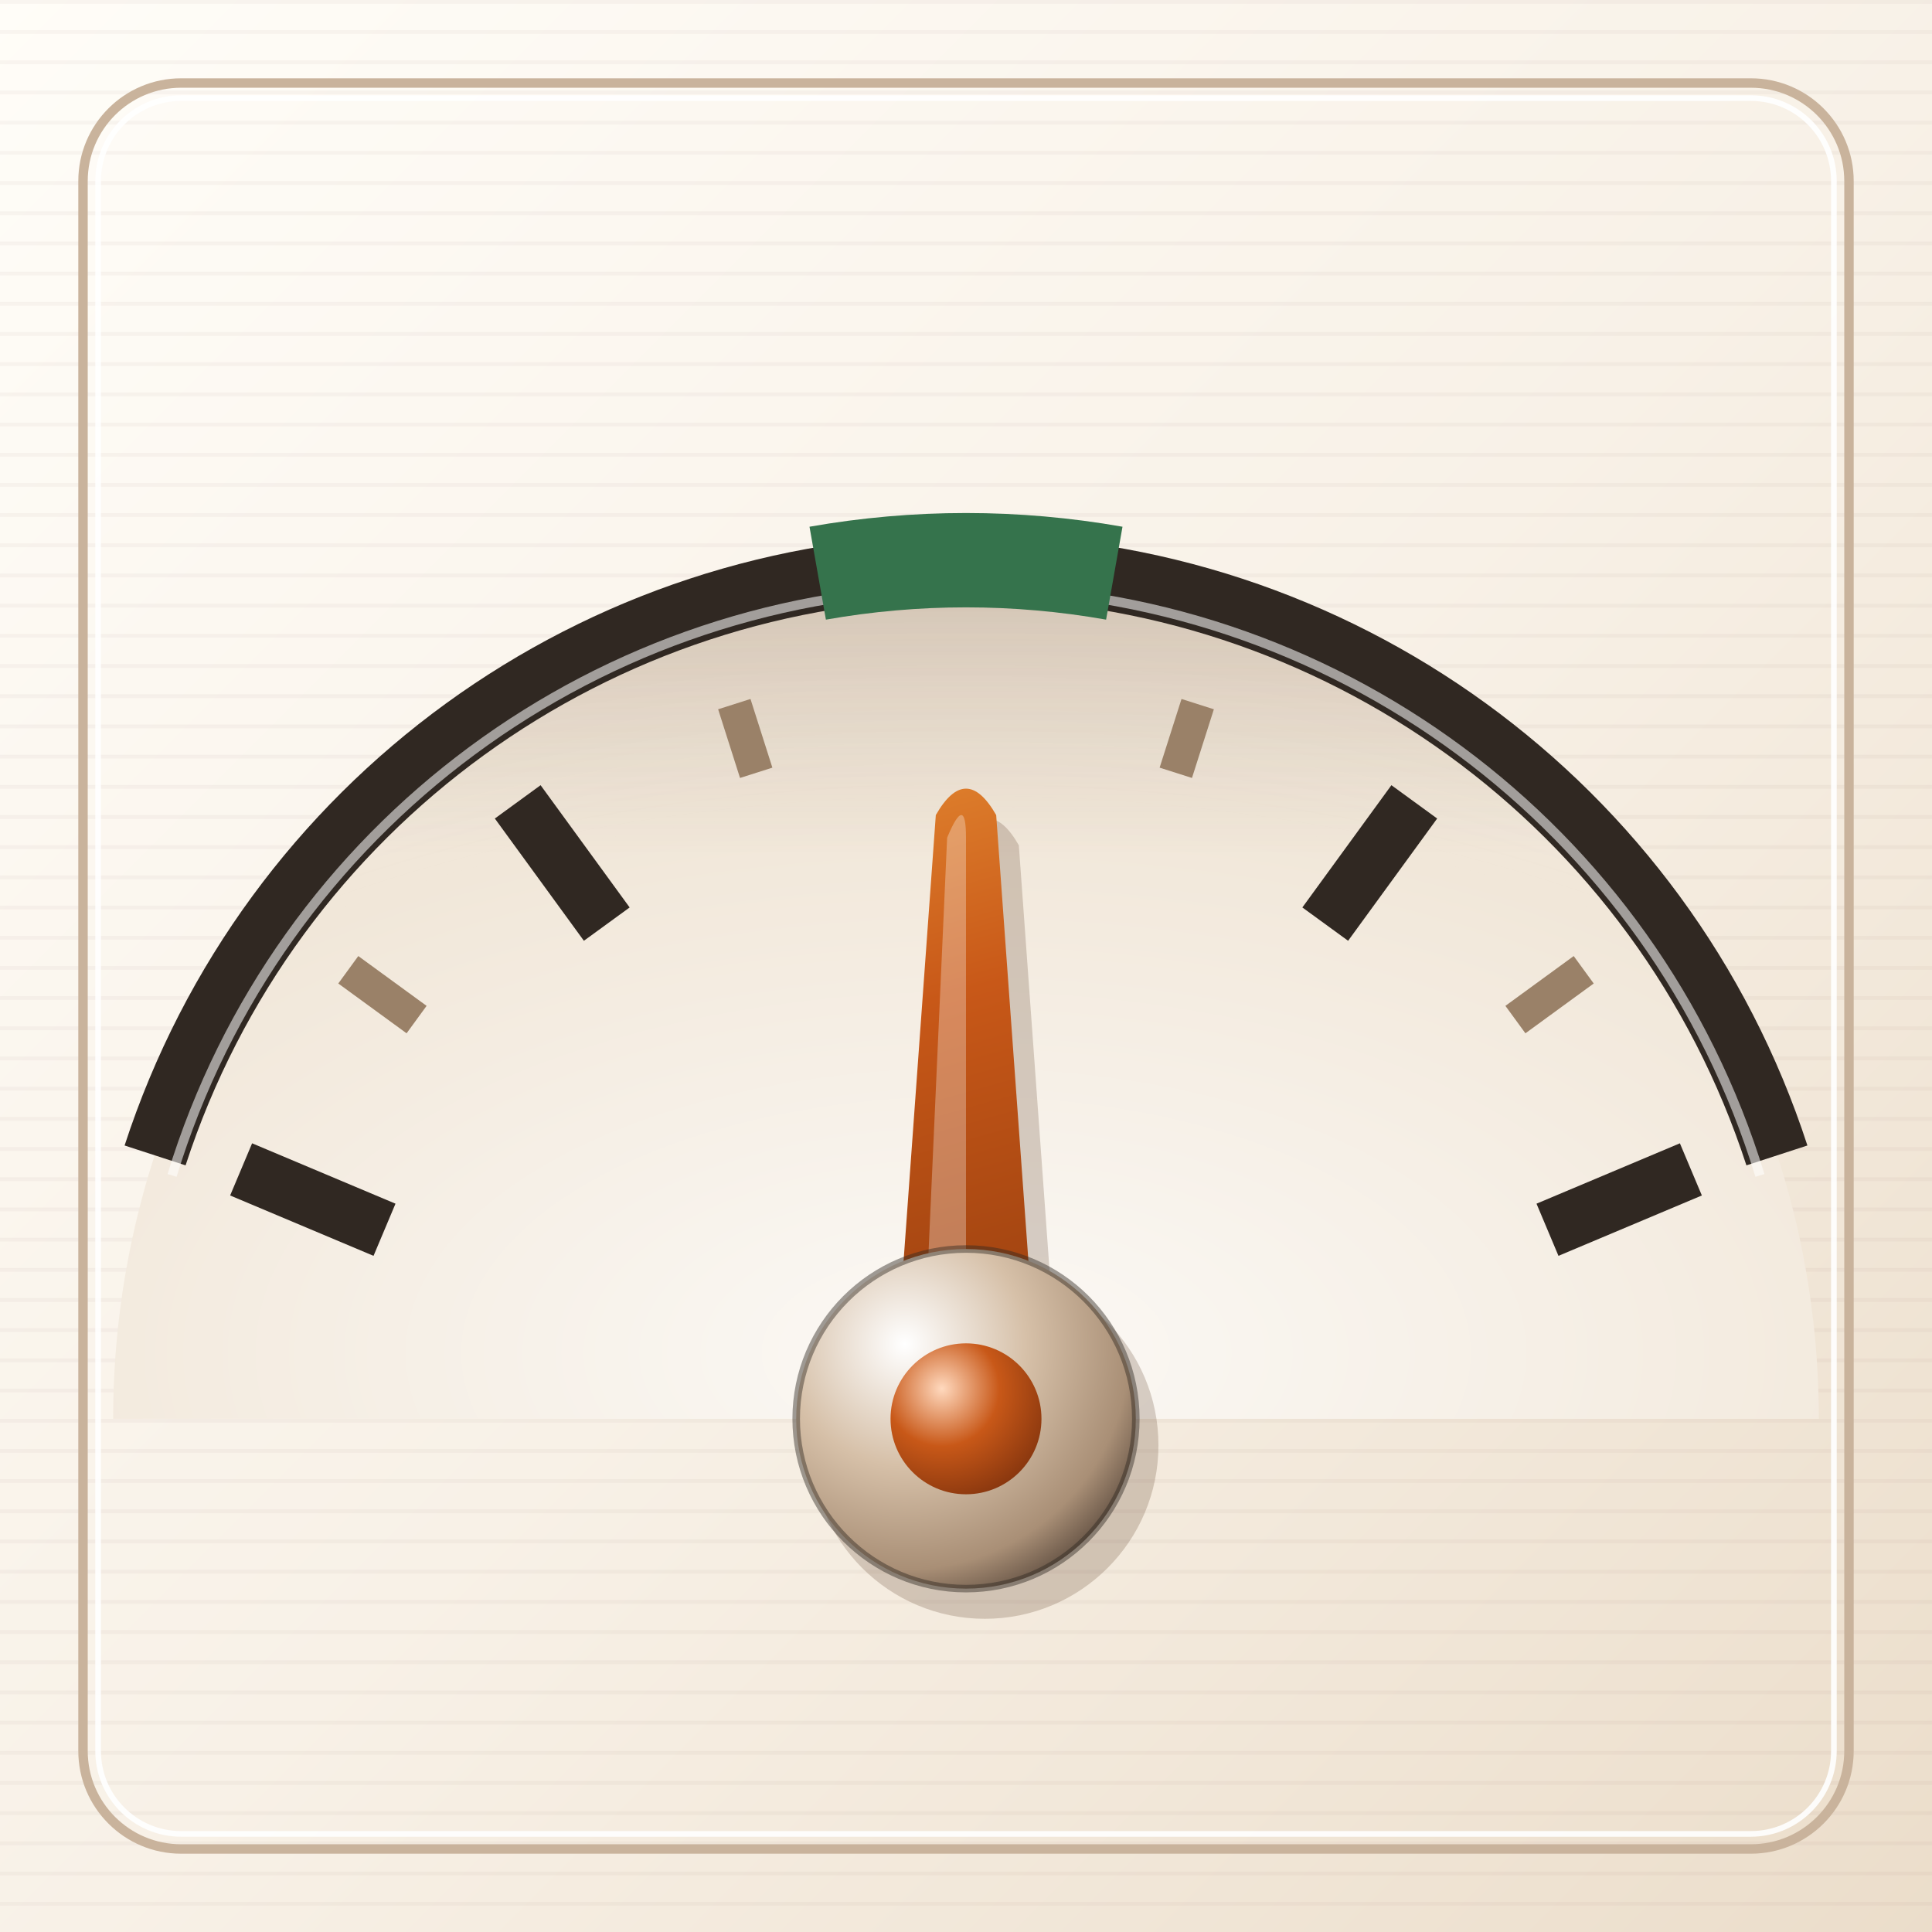
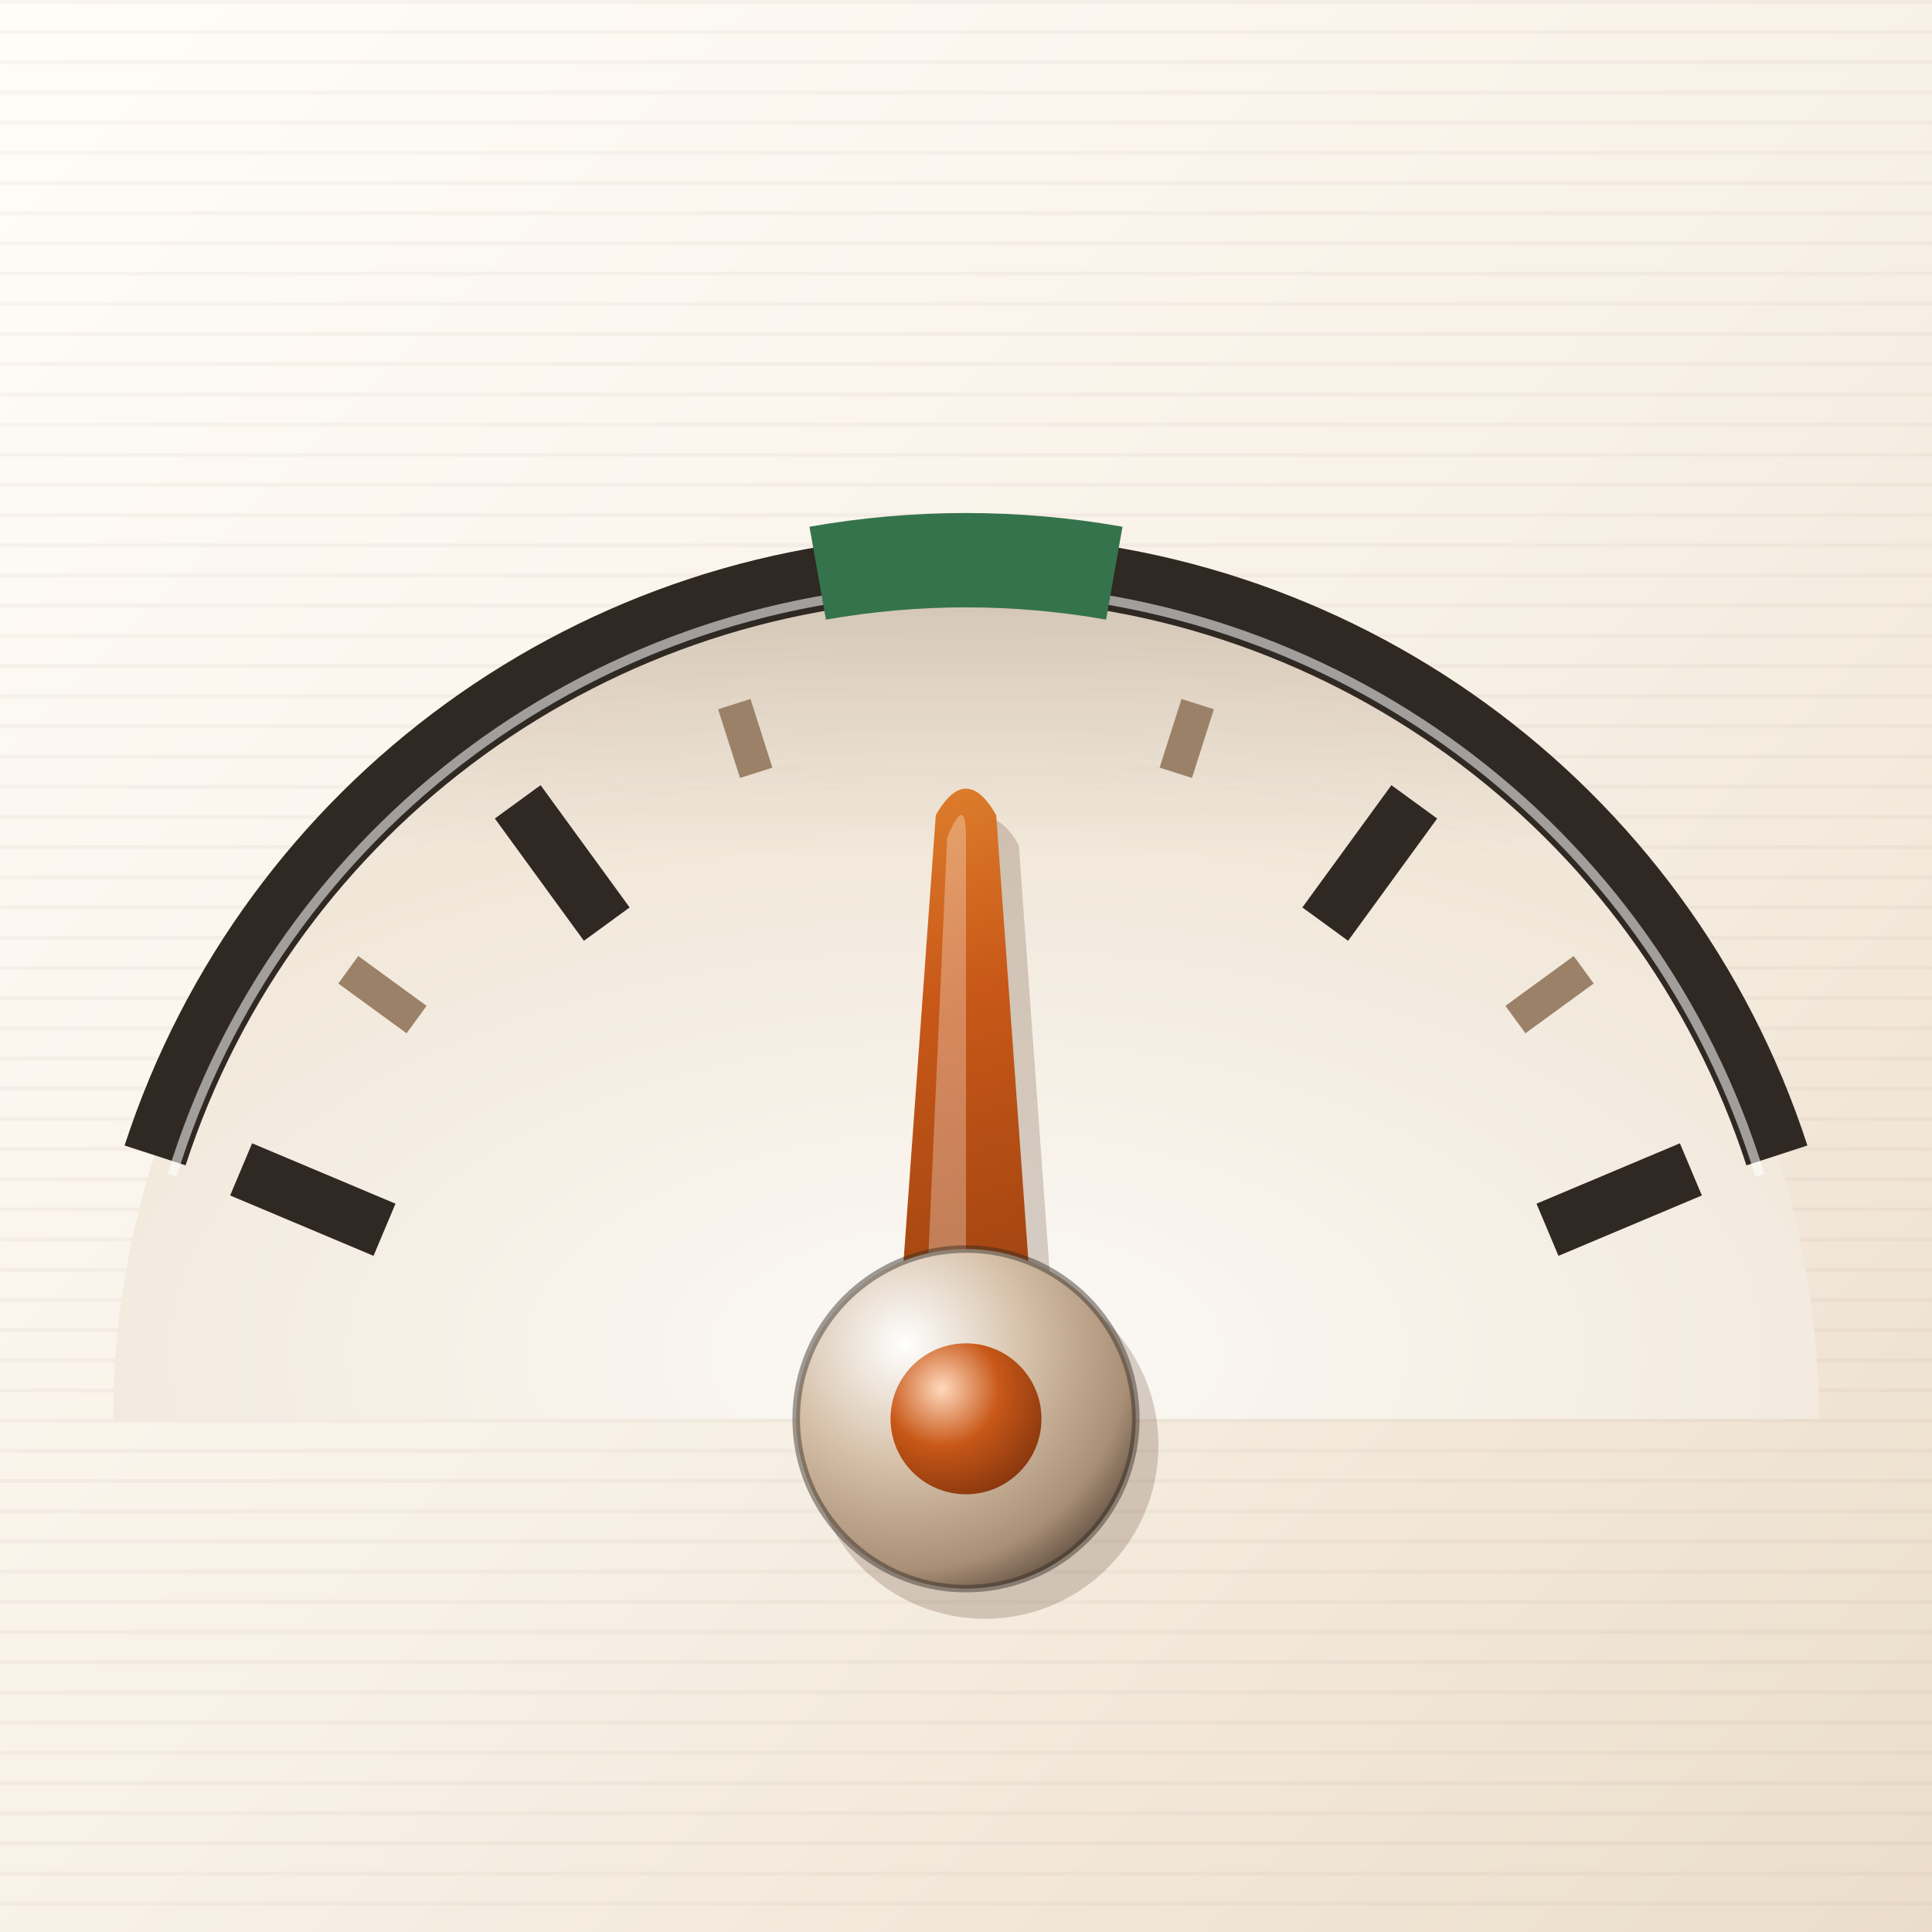
<svg xmlns="http://www.w3.org/2000/svg" width="512" height="512" viewBox="0 0 512 512" role="img" aria-label="Tunathic app icon: analog tuner faceplate">
  <defs>
    <linearGradient id="plate" x1="0" y1="0" x2="1" y2="1">
      <stop offset="0" stop-color="#FFFDF8" />
      <stop offset="0.52" stop-color="#F8F1E7" />
      <stop offset="1" stop-color="#EBDDCA" />
    </linearGradient>
    <pattern id="grain" width="8" height="8" patternUnits="userSpaceOnUse">
      <rect width="8" height="8" fill="none" />
      <line x1="0" y1="0.5" x2="8" y2="0.5" stroke="#6B4A32" stroke-opacity="0.04" stroke-width="1" />
    </pattern>
    <radialGradient id="dialFace" cx="0.5" cy="0.92" r="1.05">
      <stop offset="0" stop-color="#FFFFFF" stop-opacity="0.75" />
      <stop offset="0.60" stop-color="#FFFFFF" stop-opacity="0" />
      <stop offset="1" stop-color="#6B4A32" stop-opacity="0.13" />
    </radialGradient>
    <linearGradient id="wellTop" x1="0" y1="0" x2="0" y2="1">
      <stop offset="0" stop-color="#6B4A32" stop-opacity="0.20" />
      <stop offset="0.34" stop-color="#6B4A32" stop-opacity="0" />
    </linearGradient>
    <radialGradient id="pivot" cx="0.32" cy="0.28" r="0.85">
      <stop offset="0" stop-color="#FFFFFF" />
      <stop offset="0.42" stop-color="#D6C0A8" />
      <stop offset="0.78" stop-color="#A98F76" />
      <stop offset="1" stop-color="#4A3B31" />
    </radialGradient>
    <radialGradient id="pivotCore" cx="0.34" cy="0.30" r="0.85">
      <stop offset="0" stop-color="#FFD9BE" />
      <stop offset="0.45" stop-color="#C85818" />
      <stop offset="1" stop-color="#7A2F0C" />
    </radialGradient>
    <linearGradient id="needle" gradientUnits="userSpaceOnUse" x1="232" y1="202" x2="282" y2="380">
      <stop offset="0" stop-color="#E1842F" />
      <stop offset="0.35" stop-color="#C85818" />
      <stop offset="1" stop-color="#8E3A0D" />
    </linearGradient>
  </defs>
  <rect width="512" height="512" fill="url(#plate)" />
  <rect width="512" height="512" fill="url(#grain)" />
-   <rect x="22" y="22" width="468" height="468" rx="26" fill="none" stroke="#C9B39C" stroke-width="2.5" />
-   <rect x="26" y="26" width="460" height="460" rx="22" fill="none" stroke="#FFFFFF" stroke-opacity="0.9" stroke-width="1.5" />
  <path d="M30,376 A226,226 0 0 1 482,376 Z" fill="#F1E7D9" />
  <path d="M30,376 A226,226 0 0 1 482,376 Z" fill="url(#dialFace)" />
  <path d="M30,376 A226,226 0 0 1 482,376 Z" fill="url(#wellTop)" />
  <path d="M41.1,306.2 A226,226 0 0 1 470.9,306.2" fill="none" stroke="#302822" stroke-width="17" />
  <path d="M45.6,311.5 A220,220 0 0 1 466.4,311.5" fill="none" stroke="#FFFFFF" stroke-opacity="0.55" stroke-width="2.5" />
  <path d="M216.7,151.9 A226,226 0 0 1 295.3,151.9" fill="none" stroke="#35734C" stroke-width="25" stroke-linecap="butt" />
  <g stroke="#302822" stroke-width="15" stroke-linecap="butt">
    <line x1="63.9" y1="309.9" x2="101.9" y2="325.9" />
    <line x1="137.2" y1="212.5" x2="160.8" y2="244.9" />
    <line x1="374.8" y1="212.5" x2="351.2" y2="244.9" />
    <line x1="448.1" y1="309.9" x2="410.1" y2="325.9" />
  </g>
  <g stroke="#9A8168" stroke-width="9" stroke-linecap="butt">
    <line x1="92.3" y1="257.0" x2="110.4" y2="270.2" />
    <line x1="194.6" y1="186.6" x2="200.4" y2="204.8" />
    <line x1="317.4" y1="186.6" x2="311.6" y2="204.8" />
    <line x1="419.7" y1="257.0" x2="401.6" y2="270.2" />
  </g>
  <path d="M236,382 L248,216 Q256,202 264,216 L276,382 Z" fill="#5A3A24" fill-opacity="0.22" transform="translate(6,8)" />
  <path d="M236,382 L248,216 Q256,202 264,216 L276,382 Z" fill="url(#needle)" />
  <path d="M244,378 L251,222 Q256,210 256,222 L256,378 Z" fill="#FFFFFF" fill-opacity="0.30" />
  <circle cx="261" cy="383" r="46" fill="#5A3A24" fill-opacity="0.22" />
  <circle cx="256" cy="376" r="45" fill="url(#pivot)" />
  <circle cx="256" cy="376" r="45" fill="none" stroke="#302822" stroke-opacity="0.45" stroke-width="2" />
  <circle cx="256" cy="376" r="20" fill="url(#pivotCore)" />
</svg>
